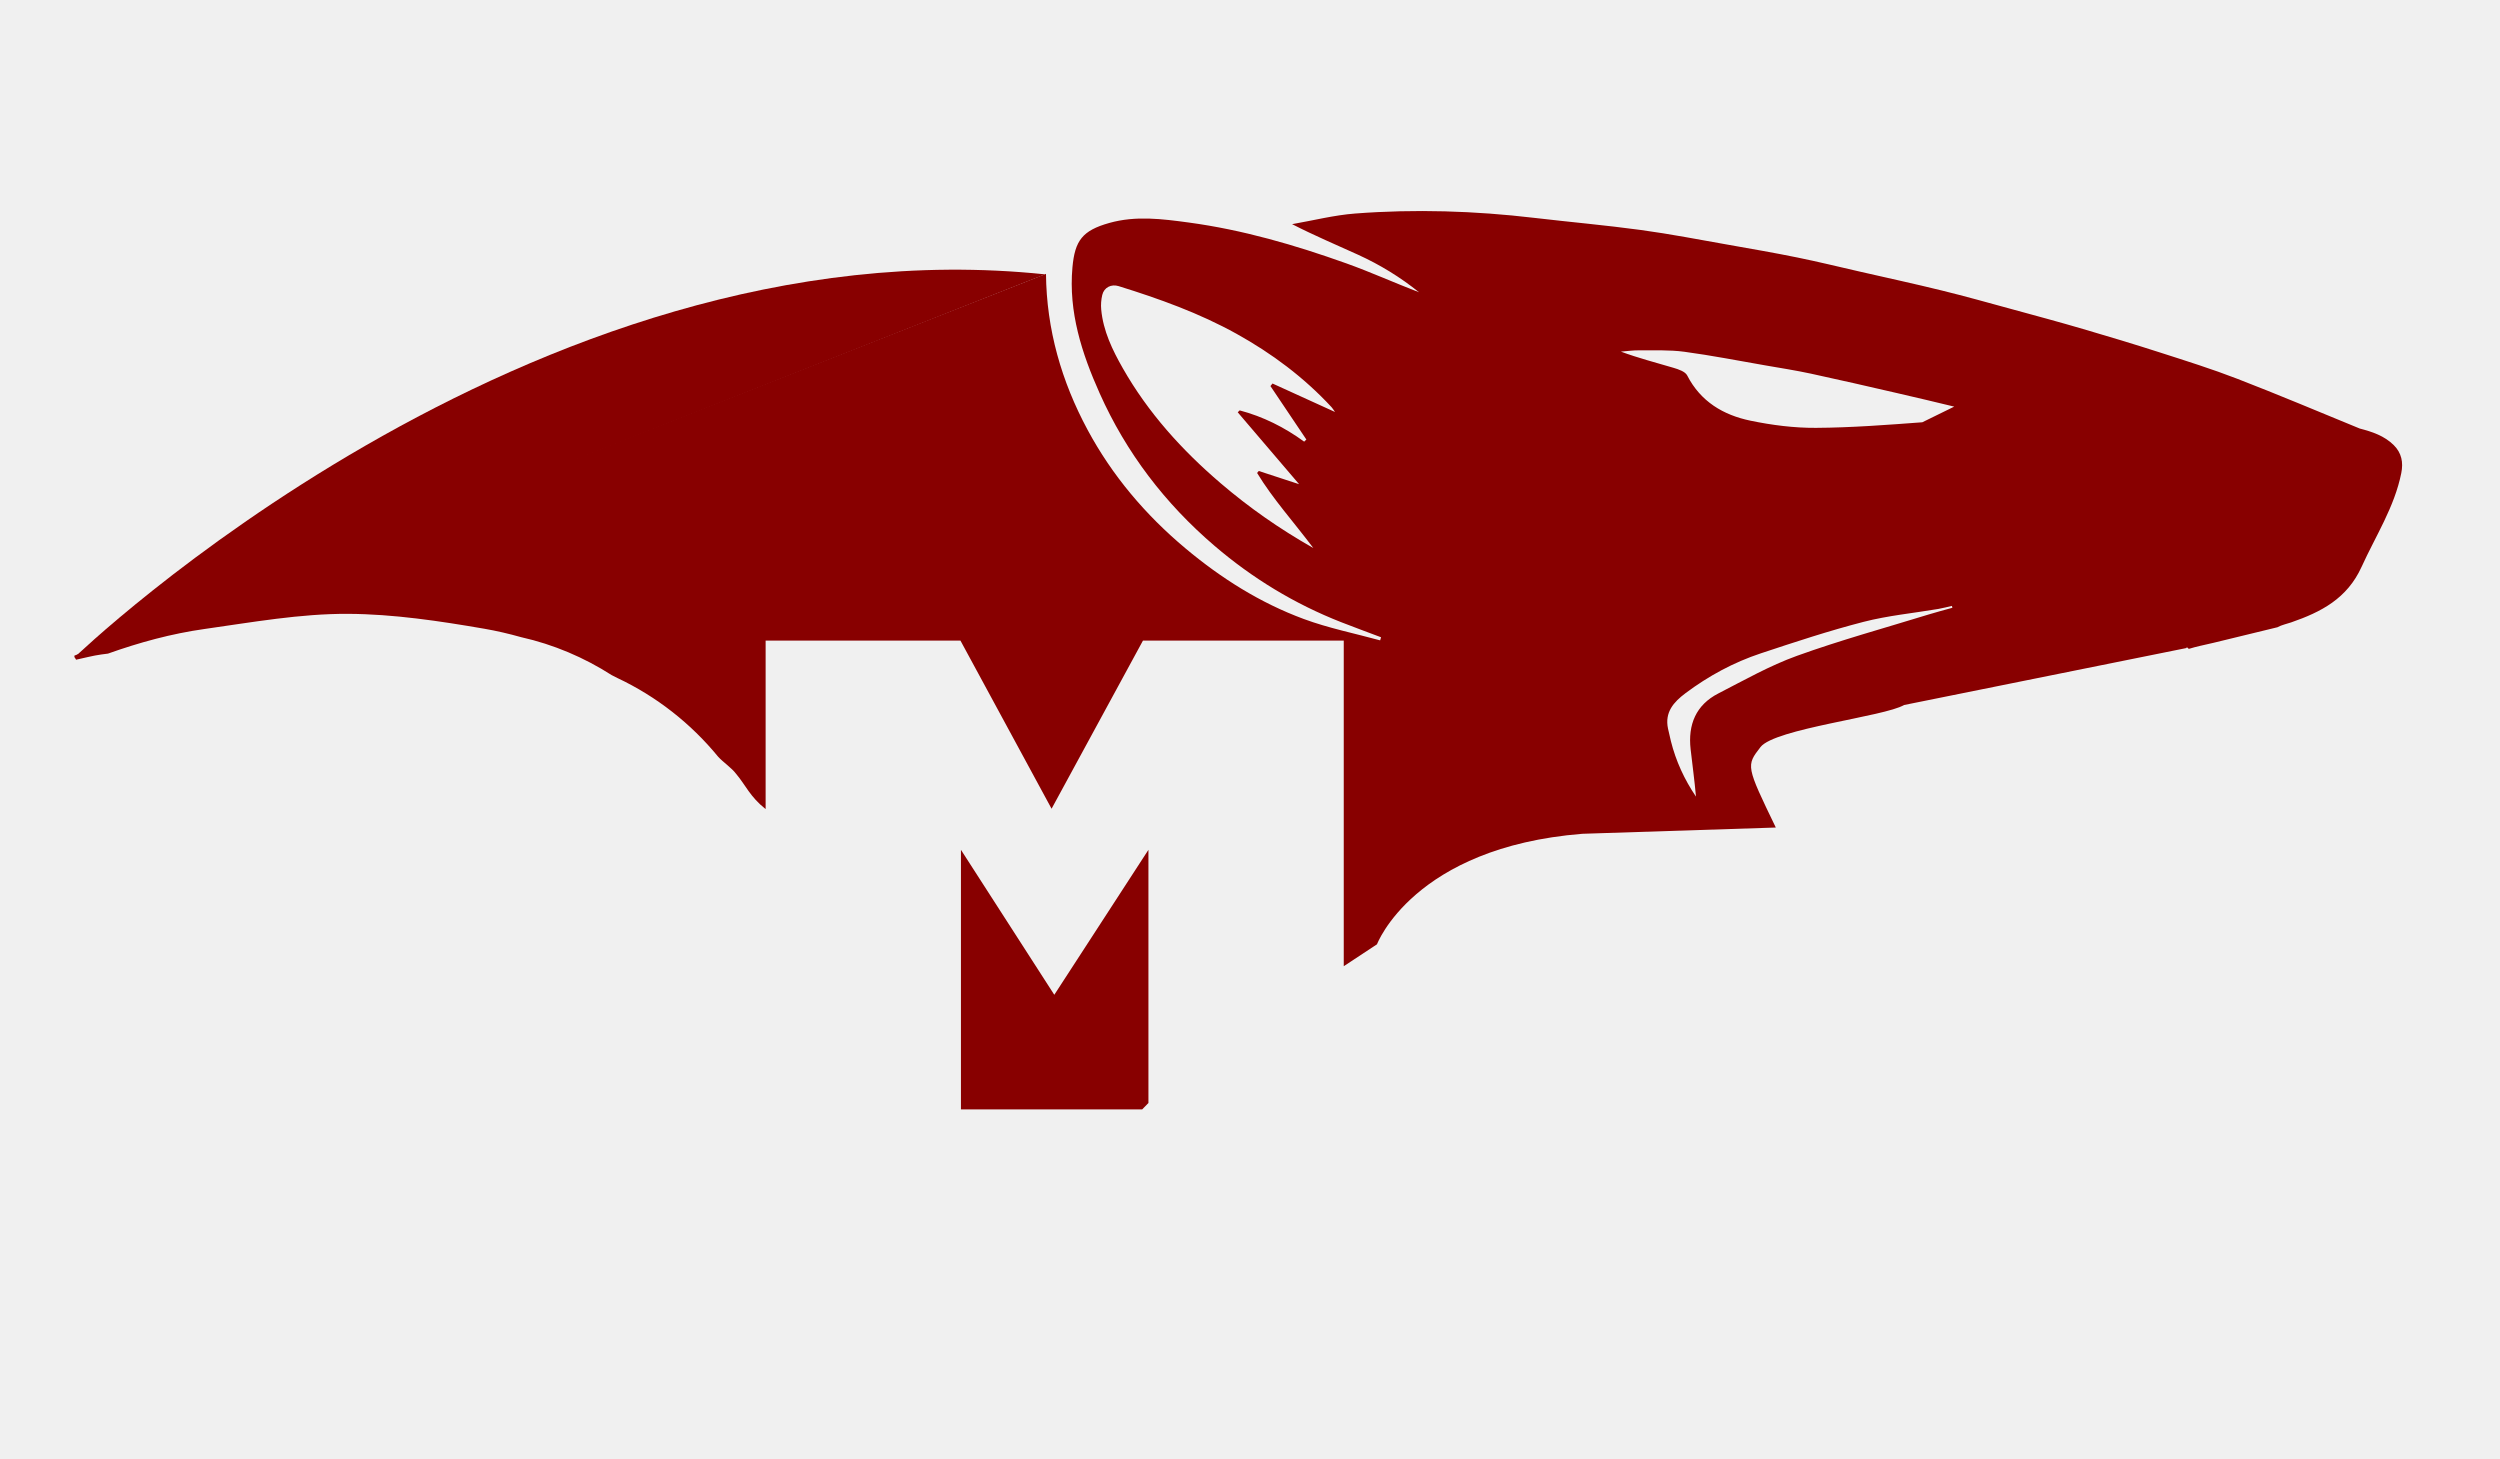
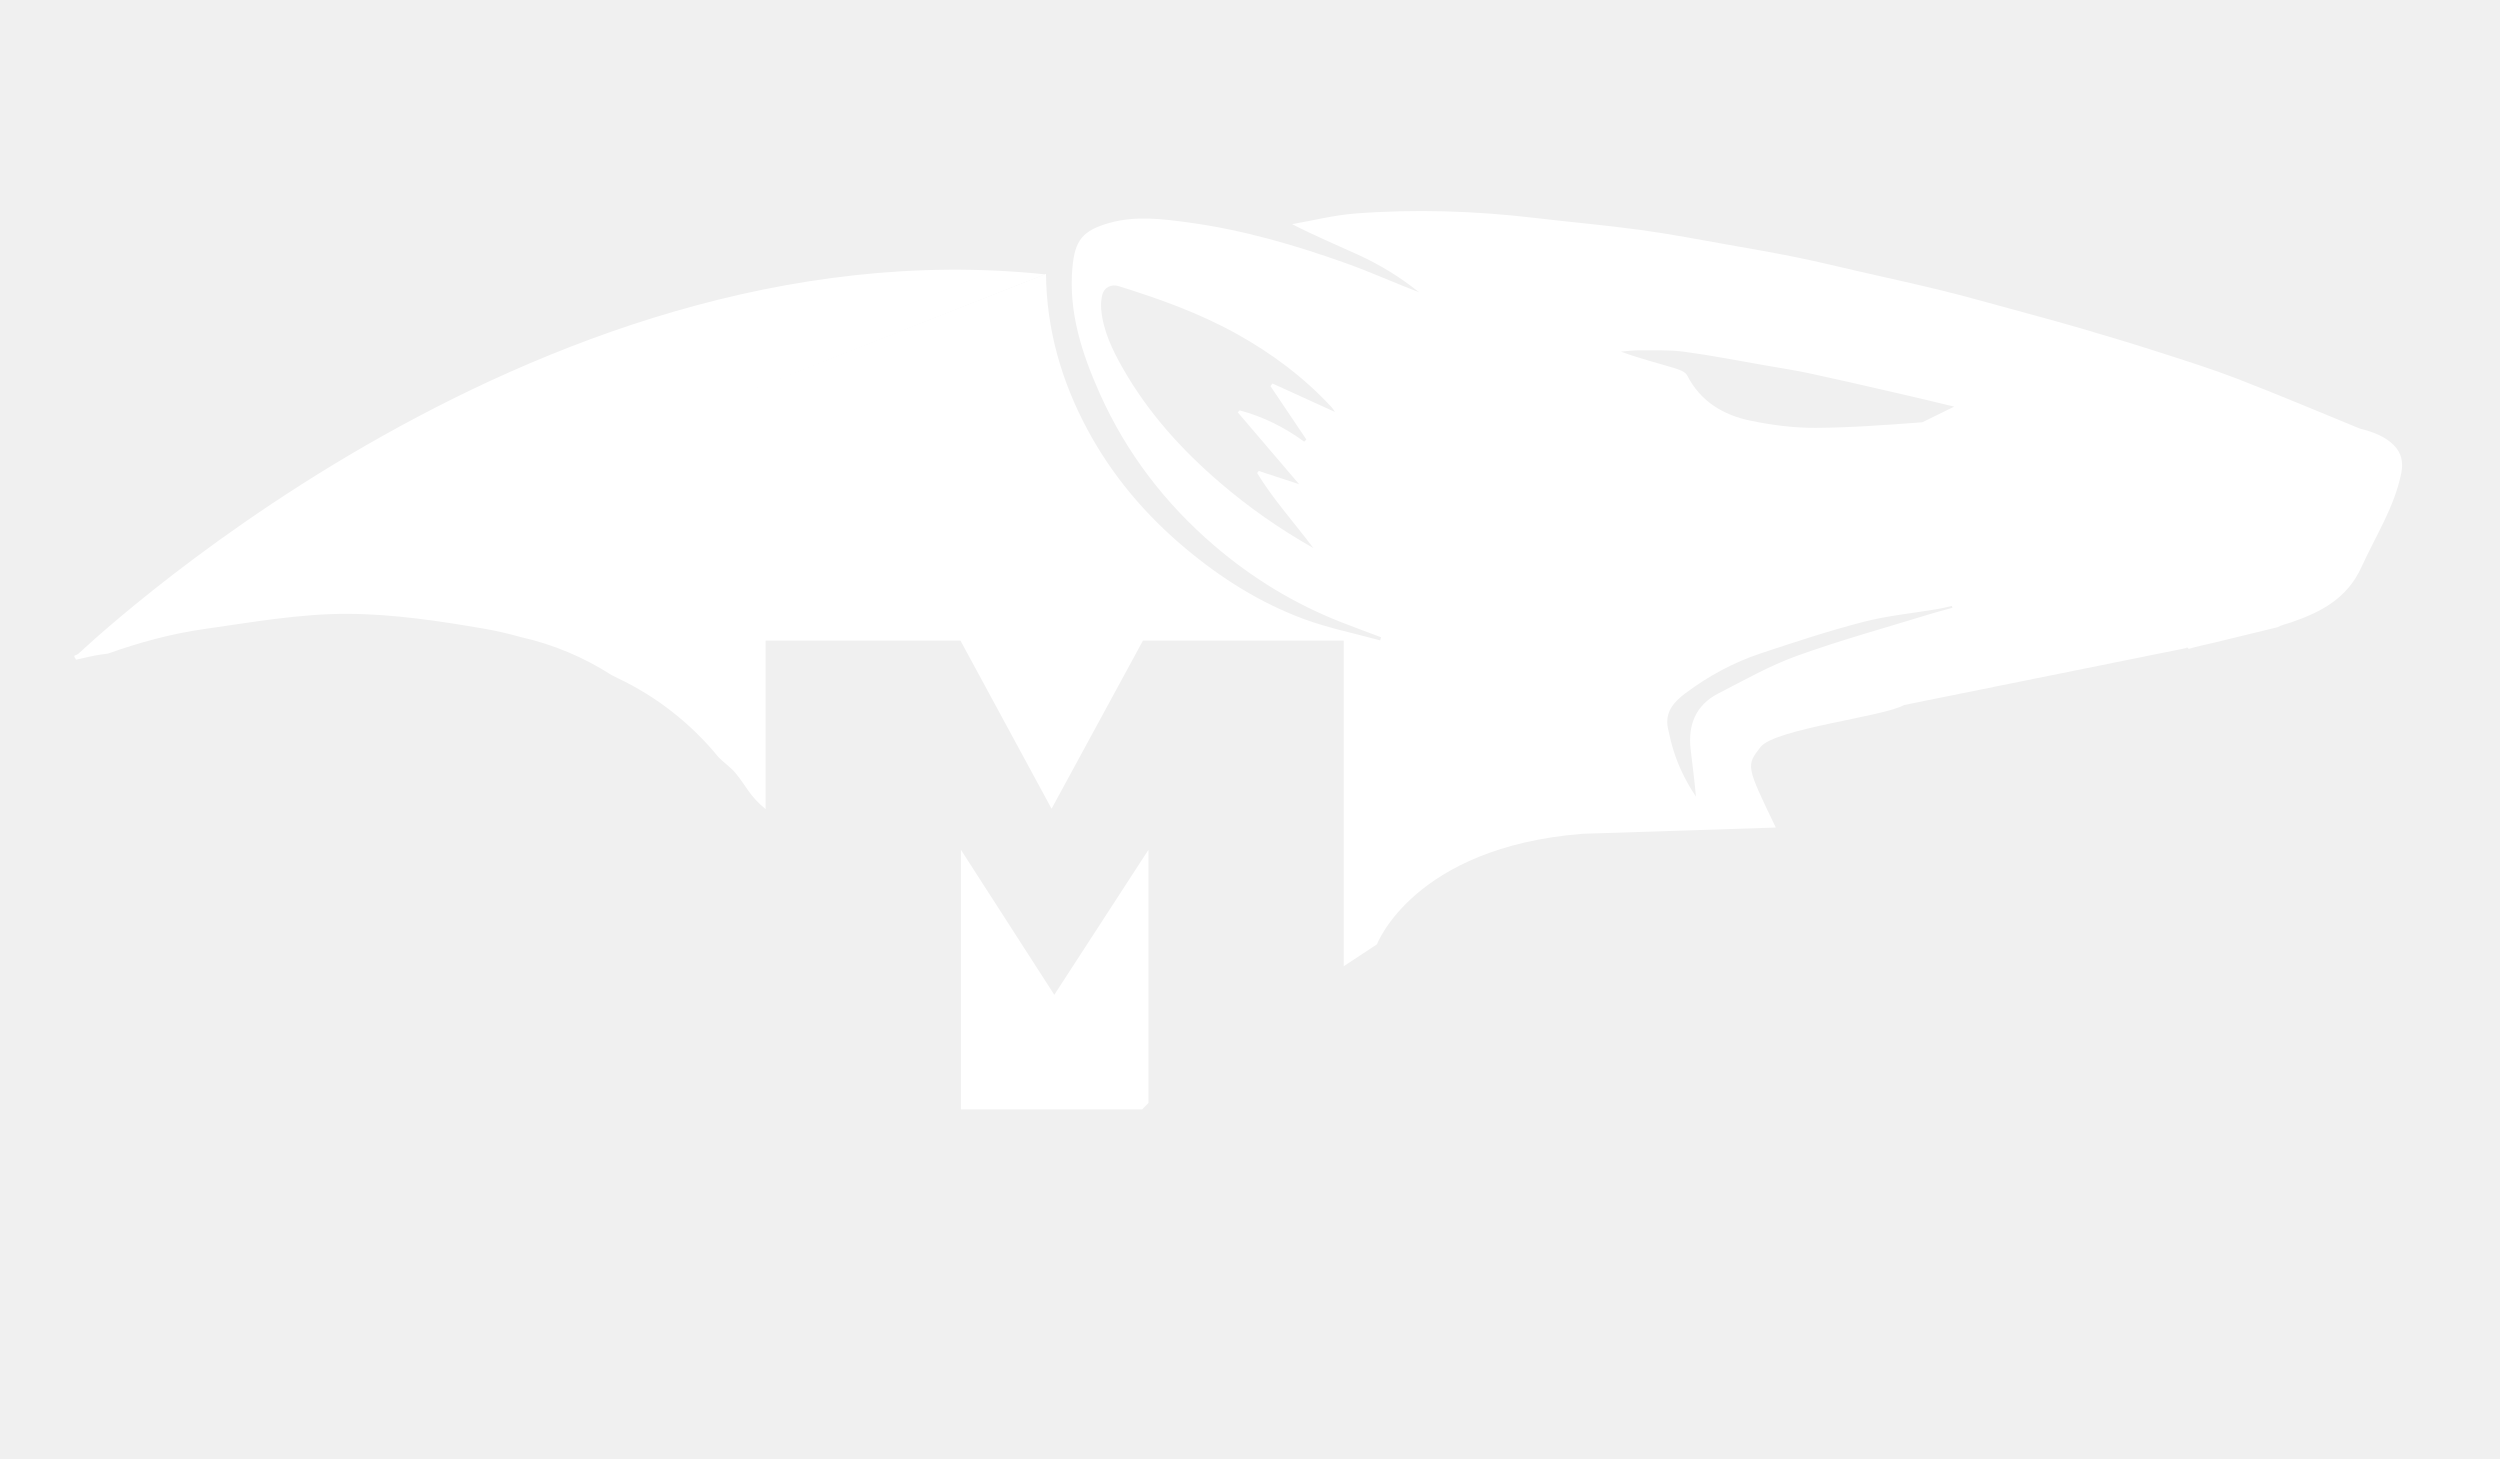
<svg xmlns="http://www.w3.org/2000/svg" version="1.1" id="svg2" xml:space="preserve" width="1280" height="746.667" viewBox="0 0 1280 746.667">
  <defs id="defs6">
    <clipPath clipPathUnits="userSpaceOnUse" id="clipPath22">
      <path d="M 0,560 H 960 V 0 H 0 Z" id="path20" />
    </clipPath>
  </defs>
  <g id="g10" transform="matrix(2,0,0,-2,-340,1000)">
    <g id="g12" transform="translate(439.8999,245.333)">
-       <path d="m 0,0 -23.9,37.117 v -66.45 h 46.403 l 1.597,1.636 v 64.814 z" style="fill:#880000;fill-opacity:1;fill-rule:nonzero;stroke:none" id="path14" />
+       <path d="m 0,0 -23.9,37.117 v -66.45 h 46.403 l 1.597,1.636 v 64.814 z" style="fill:#FFFFFF;fill-opacity:1;fill-rule:nonzero;stroke:none" id="path14" />
    </g>
    <g id="g16">
      <g id="g18" clip-path="url(#clipPath22)">
        <g id="g24" transform="translate(662.1133,391.8979)">
-           <path d="M 0 0 c -9.067 -0.676 -18.155 -1.376 -27.24 -1.429 c -5.592 -0.032 -11.28 0.698 -16.766 1.839 c -6.932 1.443 -12.758 4.878 -16.186 11.582 c -0.51 0.993 -2.217 1.565 -3.484 1.943 c -4.468 1.328 -8.986 2.485 -13.498 4.154 c 1.57 0.118 3.141 0.346 4.708 0.33 c 3.846 -0.038 7.735 0.142 11.522 -0.366 c 6.921 -0.928 13.787 -2.28 20.673 -3.475 c 3.924 -0.682 7.869 -1.296 11.761 -2.133 c 7.385 -1.589 14.744 -3.298 22.106 -4.989 C -1.539 6.339 3.315 5.182 8.168 4.007 M 1.769 -49.161 c -11.308 -3.485 -22.742 -6.62 -33.861 -10.63 c -6.961 -2.511 -13.502 -6.23 -20.12 -9.626 c -5.77 -2.958 -7.811 -8.009 -7.103 -14.28 c 0.457 -4.029 1.009 -8.047 1.371 -12.133 c -2.957 4.363 -5.141 9.082 -6.424 14.218 c -0.264 1.062 -0.515 2.128 -0.737 3.2 c -0.874 4.183 1.446 6.787 4.476 9.055 c 5.897 4.415 12.32 7.892 19.292 10.205 c 8.696 2.887 17.419 5.768 26.284 8.057 c 6.245 1.61 12.745 2.223 19.127 3.304 c 1.178 0.202 2.337 0.52 3.505 0.782 c 0.039 -0.16 0.079 -0.321 0.12 -0.481 c -1.977 -0.554 -3.97 -1.066 -5.93 -1.671 m -159.454 44.744 c -0.186 -0.182 -0.375 -0.362 -0.563 -0.542 c -5.042 3.677 -10.514 6.415 -16.51 8.003 c -0.168 -0.163 -0.332 -0.326 -0.496 -0.49 c 5.161 -6.048 10.323 -12.096 15.71 -18.404 c -3.607 1.18 -6.964 2.28 -10.322 3.379 c -0.143 -0.169 -0.284 -0.339 -0.428 -0.508 c 4.063 -6.694 9.353 -12.51 14.396 -19.22 c -8.768 4.979 -16.507 10.417 -23.731 16.595 c -9.916 8.481 -18.566 18.047 -25.046 29.439 c -2.669 4.694 -5.025 9.55 -5.529 15.043 c -0.113 1.226 -0.015 2.523 0.271 3.72 c 0.465 1.943 2.309 2.84 4.202 2.252 c 10.4 -3.233 20.622 -6.896 30.189 -12.211 c 9.056 -5.031 17.252 -11.153 24.303 -18.769 c 0.285 -0.308 0.496 -0.684 0.889 -1.236 c -5.521 2.516 -10.76 4.902 -16 7.289 c -0.177 -0.217 -0.353 -0.435 -0.532 -0.653 c 3.067 -4.562 6.132 -9.125 9.197 -13.687 m -315.372 -55.318 c -0.13 -0.353 0.276 -0.7 0.414 -1.049 c 2.156 0.453 4.293 1.045 6.47 1.339 c 0.568 0.075 1.136 0.147 1.705 0.223 c 8.034 2.863 16.264 5.112 24.762 6.31 c 12.011 1.691 24.463 3.936 36.722 3.87 c 11.648 -0.059 23.431 -1.843 34.828 -3.808 c 3.197 -0.55 6.336 -1.288 9.43 -2.158 c 8.326 -1.869 16.15 -5.203 23.182 -9.709 c 0.507 -0.242 1 -0.509 1.502 -0.763 c 9.998 -4.71 18.807 -11.639 25.763 -20.128 c 1.273 -1.409 3.492 -2.878 4.629 -4.42 c 2.396 -2.827 3.537 -5.839 7.537 -8.996 v 43.126 h 49.88 l 23.323 -43.036 l 23.392 43.036 h 51.405 v -83.351 l 8.509 5.611 c 0 0 9.33 24.806 52.556 28.289 l 49.544 1.602 c -7.642 15.819 -7.614 15.819 -3.929 20.591 c 3.649 4.722 31.792 7.818 36.742 10.771 l 72.297 14.587 c 0.17 0.556 0.363 -0.298 0.736 -0.181 c 1.799 0.567 3.663 0.924 6.233 1.529 l 16.35 3.979 c 1.064 0.599 2.331 0.836 3.504 1.242 c 7.64 2.652 14.321 6.068 18.018 14.208 c 3.6 7.93 8.421 15.296 10.169 24.018 c 0.551 2.759 0.076 5.157 -1.915 7.14 c -2.409 2.398 -5.516 3.428 -8.715 4.259 c -10.444 4.287 -20.85 8.676 -31.379 12.747 c -6.473 2.504 -13.114 4.582 -19.724 6.71 c -6.54 2.105 -13.117 4.092 -19.711 6.019 c -6.074 1.777 -12.185 3.429 -18.288 5.094 c -5.954 1.624 -11.9 3.295 -17.892 4.767 c -6.981 1.716 -14.01 3.243 -21.02 4.845 c -5.324 1.217 -10.628 2.519 -15.977 3.608 c -5.825 1.186 -11.687 2.206 -17.543 3.237 c -7.48 1.315 -14.944 2.773 -22.466 3.797 c -9.083 1.236 -18.224 2.036 -27.332 3.109 c -15.25 1.798 -30.54 2.28 -45.839 1.111 c -5.422 -0.414 -10.771 -1.788 -16.152 -2.722 c 5.7 -2.929 11.34 -5.298 16.903 -7.834 c 5.596 -2.551 10.813 -5.748 15.604 -9.607 c -6.269 2.4 -12.368 5.168 -18.655 7.413 c -13.121 4.684 -26.47 8.574 -40.333 10.45 c -6.781 0.917 -13.545 1.797 -20.32 -0.115 c -6.867 -1.938 -8.809 -4.486 -9.431 -11.377 c -1.03 -11.422 2.407 -22.016 6.972 -32.231 c 6.807 -15.232 16.728 -28.207 29.414 -39.057 c 9.714 -8.311 20.492 -14.861 32.398 -19.531 c 3.391 -1.33 6.815 -2.579 10.221 -3.866 c -0.077 -0.265 -0.154 -0.527 -0.231 -0.793 c -6.528 1.788 -13.221 3.128 -19.544 5.466 c -11.183 4.133 -21.183 10.447 -30.332 18.115 c -10.212 8.561 -18.699 18.566 -25.007 30.289 c -6.694 12.439 -10.525 25.73 -10.663 39.955" style="fill:#880000;fill-opacity:1;fill-rule:nonzero;stroke:none" id="path26" />
+           <path d="M 0 0 c -9.067 -0.676 -18.155 -1.376 -27.24 -1.429 c -5.592 -0.032 -11.28 0.698 -16.766 1.839 c -6.932 1.443 -12.758 4.878 -16.186 11.582 c -0.51 0.993 -2.217 1.565 -3.484 1.943 c -4.468 1.328 -8.986 2.485 -13.498 4.154 c 1.57 0.118 3.141 0.346 4.708 0.33 c 3.846 -0.038 7.735 0.142 11.522 -0.366 c 6.921 -0.928 13.787 -2.28 20.673 -3.475 c 3.924 -0.682 7.869 -1.296 11.761 -2.133 c 7.385 -1.589 14.744 -3.298 22.106 -4.989 C -1.539 6.339 3.315 5.182 8.168 4.007 M 1.769 -49.161 c -11.308 -3.485 -22.742 -6.62 -33.861 -10.63 c -6.961 -2.511 -13.502 -6.23 -20.12 -9.626 c -5.77 -2.958 -7.811 -8.009 -7.103 -14.28 c 0.457 -4.029 1.009 -8.047 1.371 -12.133 c -2.957 4.363 -5.141 9.082 -6.424 14.218 c -0.264 1.062 -0.515 2.128 -0.737 3.2 c -0.874 4.183 1.446 6.787 4.476 9.055 c 5.897 4.415 12.32 7.892 19.292 10.205 c 8.696 2.887 17.419 5.768 26.284 8.057 c 6.245 1.61 12.745 2.223 19.127 3.304 c 1.178 0.202 2.337 0.52 3.505 0.782 c 0.039 -0.16 0.079 -0.321 0.12 -0.481 c -1.977 -0.554 -3.97 -1.066 -5.93 -1.671 m -159.454 44.744 c -0.186 -0.182 -0.375 -0.362 -0.563 -0.542 c -5.042 3.677 -10.514 6.415 -16.51 8.003 c -0.168 -0.163 -0.332 -0.326 -0.496 -0.49 c 5.161 -6.048 10.323 -12.096 15.71 -18.404 c -3.607 1.18 -6.964 2.28 -10.322 3.379 c -0.143 -0.169 -0.284 -0.339 -0.428 -0.508 c 4.063 -6.694 9.353 -12.51 14.396 -19.22 c -8.768 4.979 -16.507 10.417 -23.731 16.595 c -9.916 8.481 -18.566 18.047 -25.046 29.439 c -2.669 4.694 -5.025 9.55 -5.529 15.043 c -0.113 1.226 -0.015 2.523 0.271 3.72 c 0.465 1.943 2.309 2.84 4.202 2.252 c 10.4 -3.233 20.622 -6.896 30.189 -12.211 c 9.056 -5.031 17.252 -11.153 24.303 -18.769 c 0.285 -0.308 0.496 -0.684 0.889 -1.236 c -5.521 2.516 -10.76 4.902 -16 7.289 c -0.177 -0.217 -0.353 -0.435 -0.532 -0.653 c 3.067 -4.562 6.132 -9.125 9.197 -13.687 m -315.372 -55.318 c -0.13 -0.353 0.276 -0.7 0.414 -1.049 c 2.156 0.453 4.293 1.045 6.47 1.339 c 0.568 0.075 1.136 0.147 1.705 0.223 c 8.034 2.863 16.264 5.112 24.762 6.31 c 12.011 1.691 24.463 3.936 36.722 3.87 c 11.648 -0.059 23.431 -1.843 34.828 -3.808 c 3.197 -0.55 6.336 -1.288 9.43 -2.158 c 8.326 -1.869 16.15 -5.203 23.182 -9.709 c 0.507 -0.242 1 -0.509 1.502 -0.763 c 9.998 -4.71 18.807 -11.639 25.763 -20.128 c 1.273 -1.409 3.492 -2.878 4.629 -4.42 c 2.396 -2.827 3.537 -5.839 7.537 -8.996 v 43.126 h 49.88 l 23.323 -43.036 l 23.392 43.036 h 51.405 v -83.351 l 8.509 5.611 c 0 0 9.33 24.806 52.556 28.289 l 49.544 1.602 c -7.642 15.819 -7.614 15.819 -3.929 20.591 c 3.649 4.722 31.792 7.818 36.742 10.771 l 72.297 14.587 c 0.17 0.556 0.363 -0.298 0.736 -0.181 c 1.799 0.567 3.663 0.924 6.233 1.529 l 16.35 3.979 c 1.064 0.599 2.331 0.836 3.504 1.242 c 7.64 2.652 14.321 6.068 18.018 14.208 c 3.6 7.93 8.421 15.296 10.169 24.018 c 0.551 2.759 0.076 5.157 -1.915 7.14 c -2.409 2.398 -5.516 3.428 -8.715 4.259 c -10.444 4.287 -20.85 8.676 -31.379 12.747 c -6.473 2.504 -13.114 4.582 -19.724 6.71 c -6.54 2.105 -13.117 4.092 -19.711 6.019 c -6.074 1.777 -12.185 3.429 -18.288 5.094 c -5.954 1.624 -11.9 3.295 -17.892 4.767 c -6.981 1.716 -14.01 3.243 -21.02 4.845 c -5.324 1.217 -10.628 2.519 -15.977 3.608 c -5.825 1.186 -11.687 2.206 -17.543 3.237 c -7.48 1.315 -14.944 2.773 -22.466 3.797 c -9.083 1.236 -18.224 2.036 -27.332 3.109 c -15.25 1.798 -30.54 2.28 -45.839 1.111 c -5.422 -0.414 -10.771 -1.788 -16.152 -2.722 c 5.7 -2.929 11.34 -5.298 16.903 -7.834 c 5.596 -2.551 10.813 -5.748 15.604 -9.607 c -6.269 2.4 -12.368 5.168 -18.655 7.413 c -13.121 4.684 -26.47 8.574 -40.333 10.45 c -6.781 0.917 -13.545 1.797 -20.32 -0.115 c -6.867 -1.938 -8.809 -4.486 -9.431 -11.377 c -1.03 -11.422 2.407 -22.016 6.972 -32.231 c 6.807 -15.232 16.728 -28.207 29.414 -39.057 c 9.714 -8.311 20.492 -14.861 32.398 -19.531 c 3.391 -1.33 6.815 -2.579 10.221 -3.866 c -0.077 -0.265 -0.154 -0.527 -0.231 -0.793 c -6.528 1.788 -13.221 3.128 -19.544 5.466 c -11.183 4.133 -21.183 10.447 -30.332 18.115 c -10.212 8.561 -18.699 18.566 -25.007 30.289 c -6.694 12.439 -10.525 25.73 -10.663 39.955" style="fill:#FFFFFF;fill-opacity:1;fill-rule:nonzero;stroke:none" id="path26" />
        </g>
        <g id="g28" transform="translate(189.0308,331.666)">
-           <path d="M 0,0 C 0,0 115.969,112 248.5,98.1" style="fill:#880000;fill-opacity:1;fill-rule:nonzero;stroke:none" id="path30" />
+           <path d="M 0,0 C 0,0 115.969,112 248.5,98.1" style="fill:#FFFFFF;fill-opacity:1;fill-rule:nonzero;stroke:none" id="path30" />
        </g>
      </g>
    </g>
  </g>
</svg>
